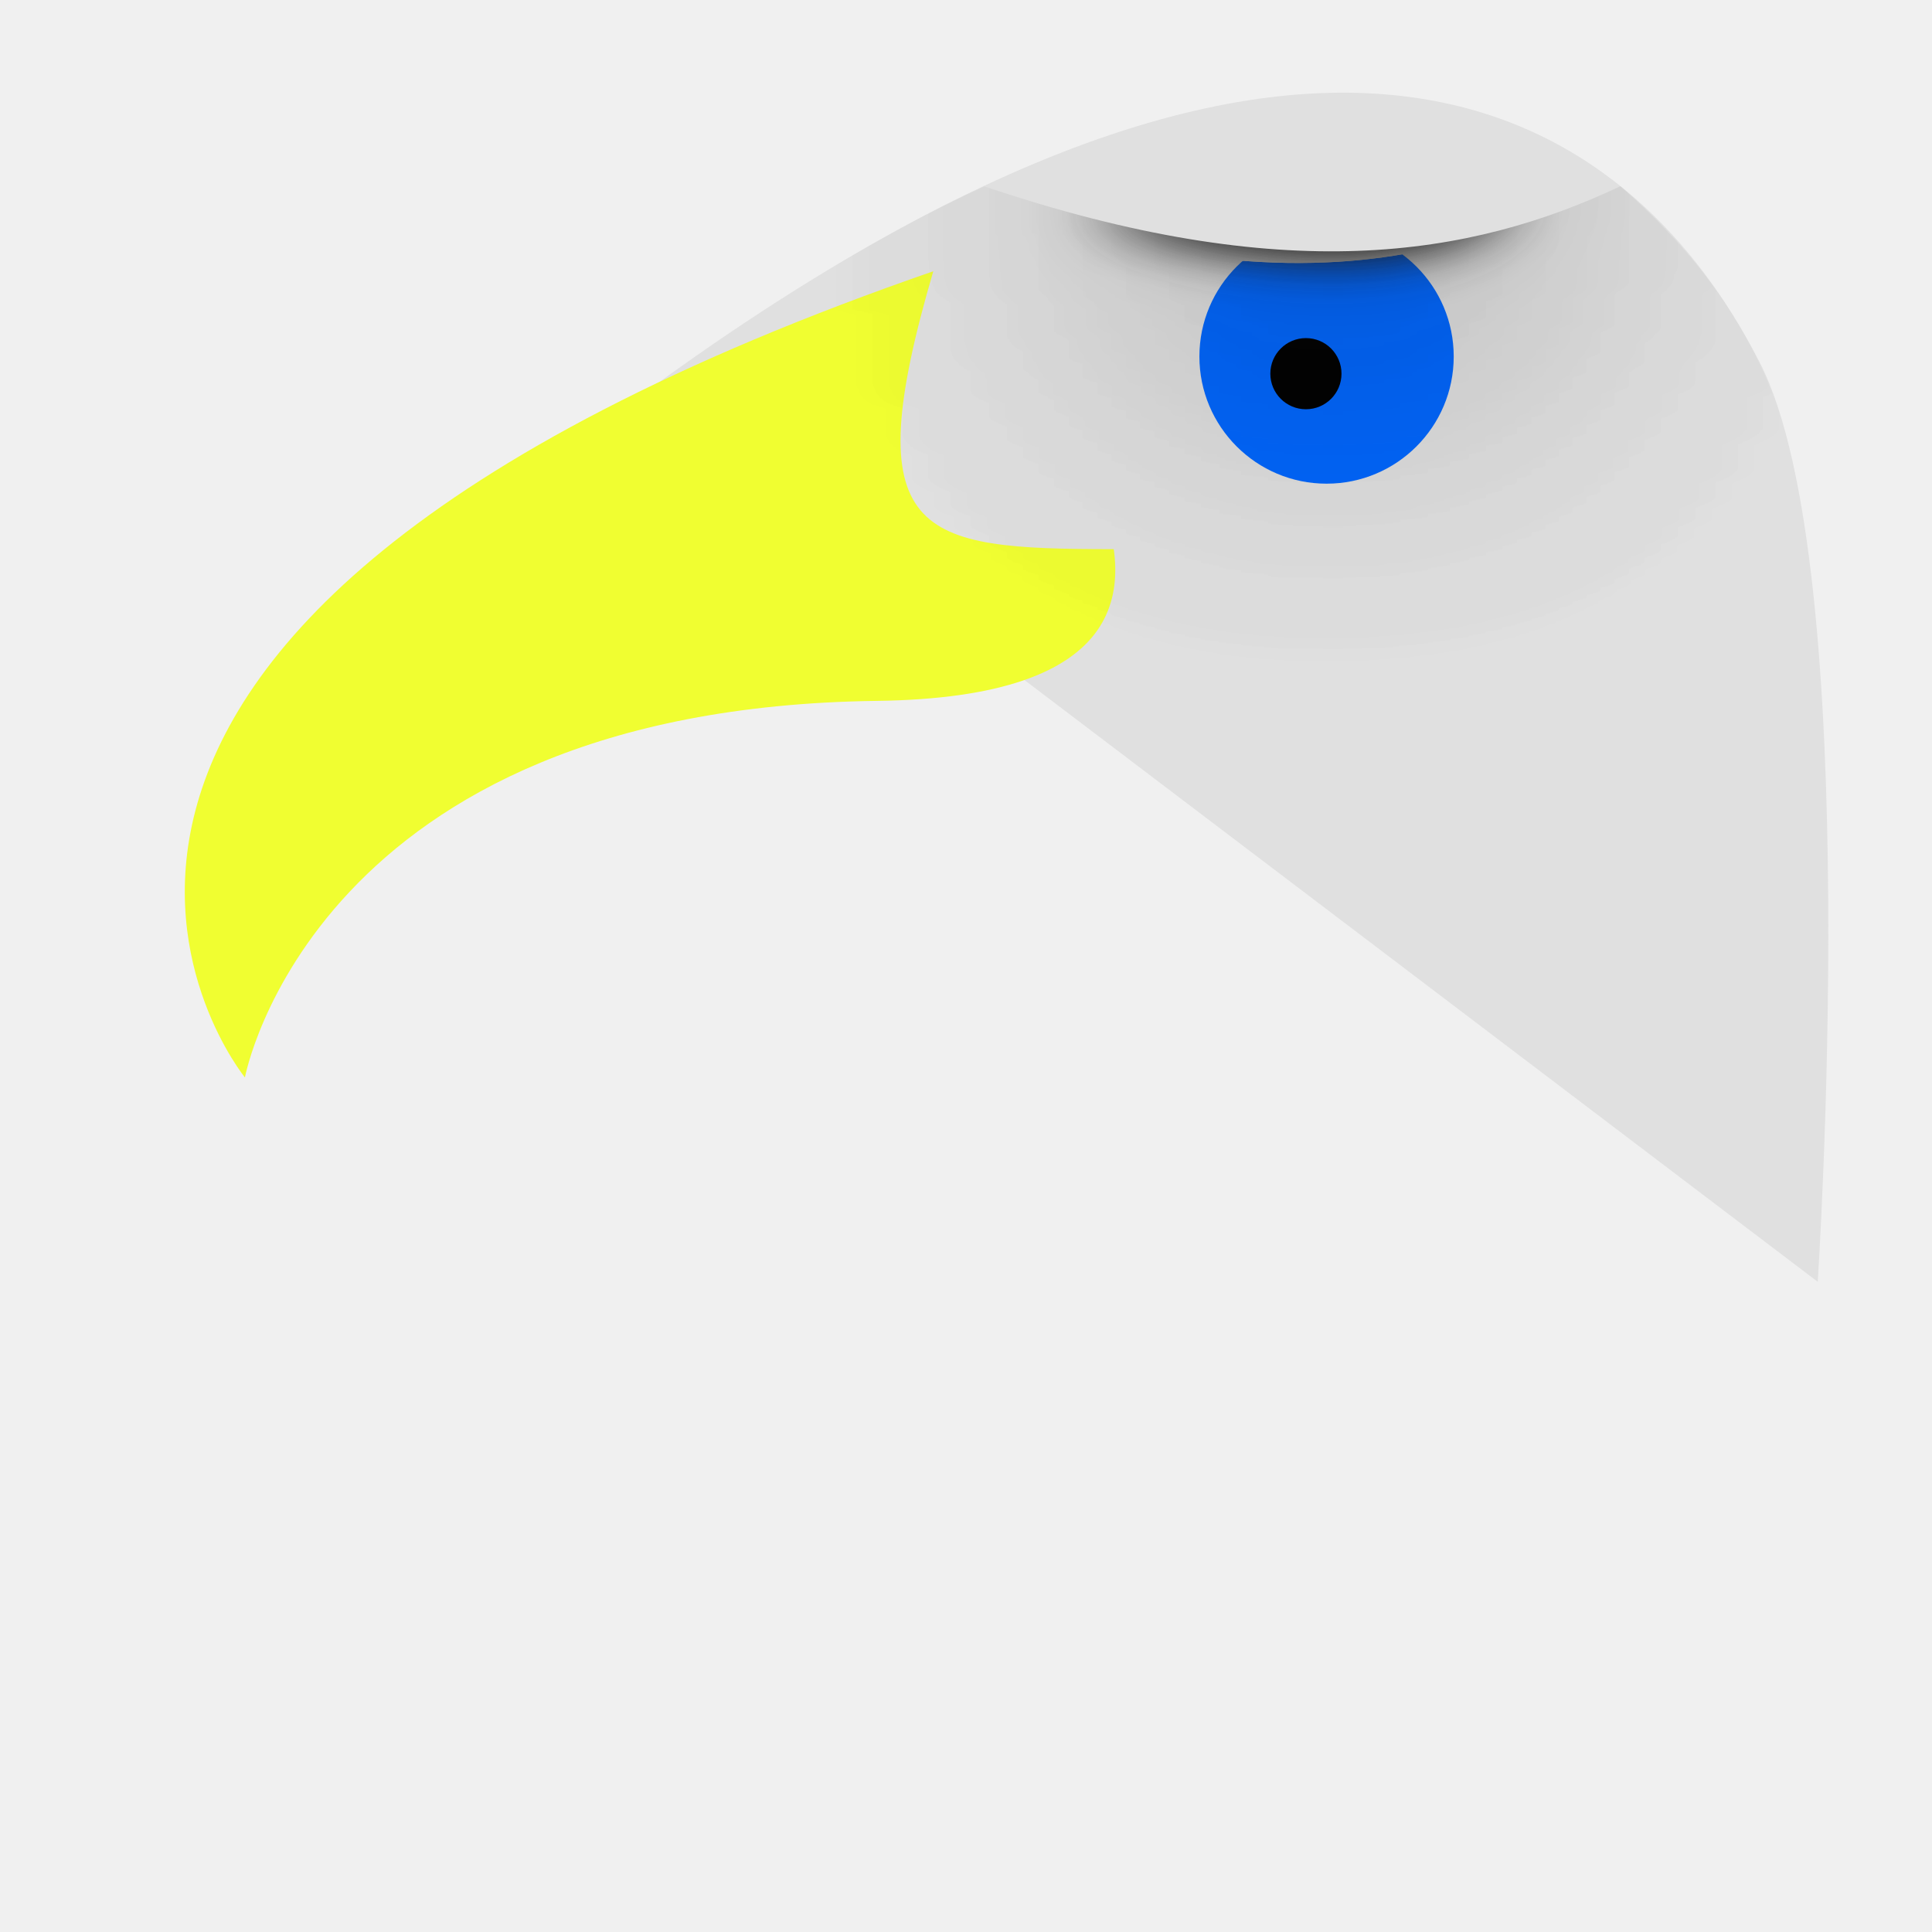
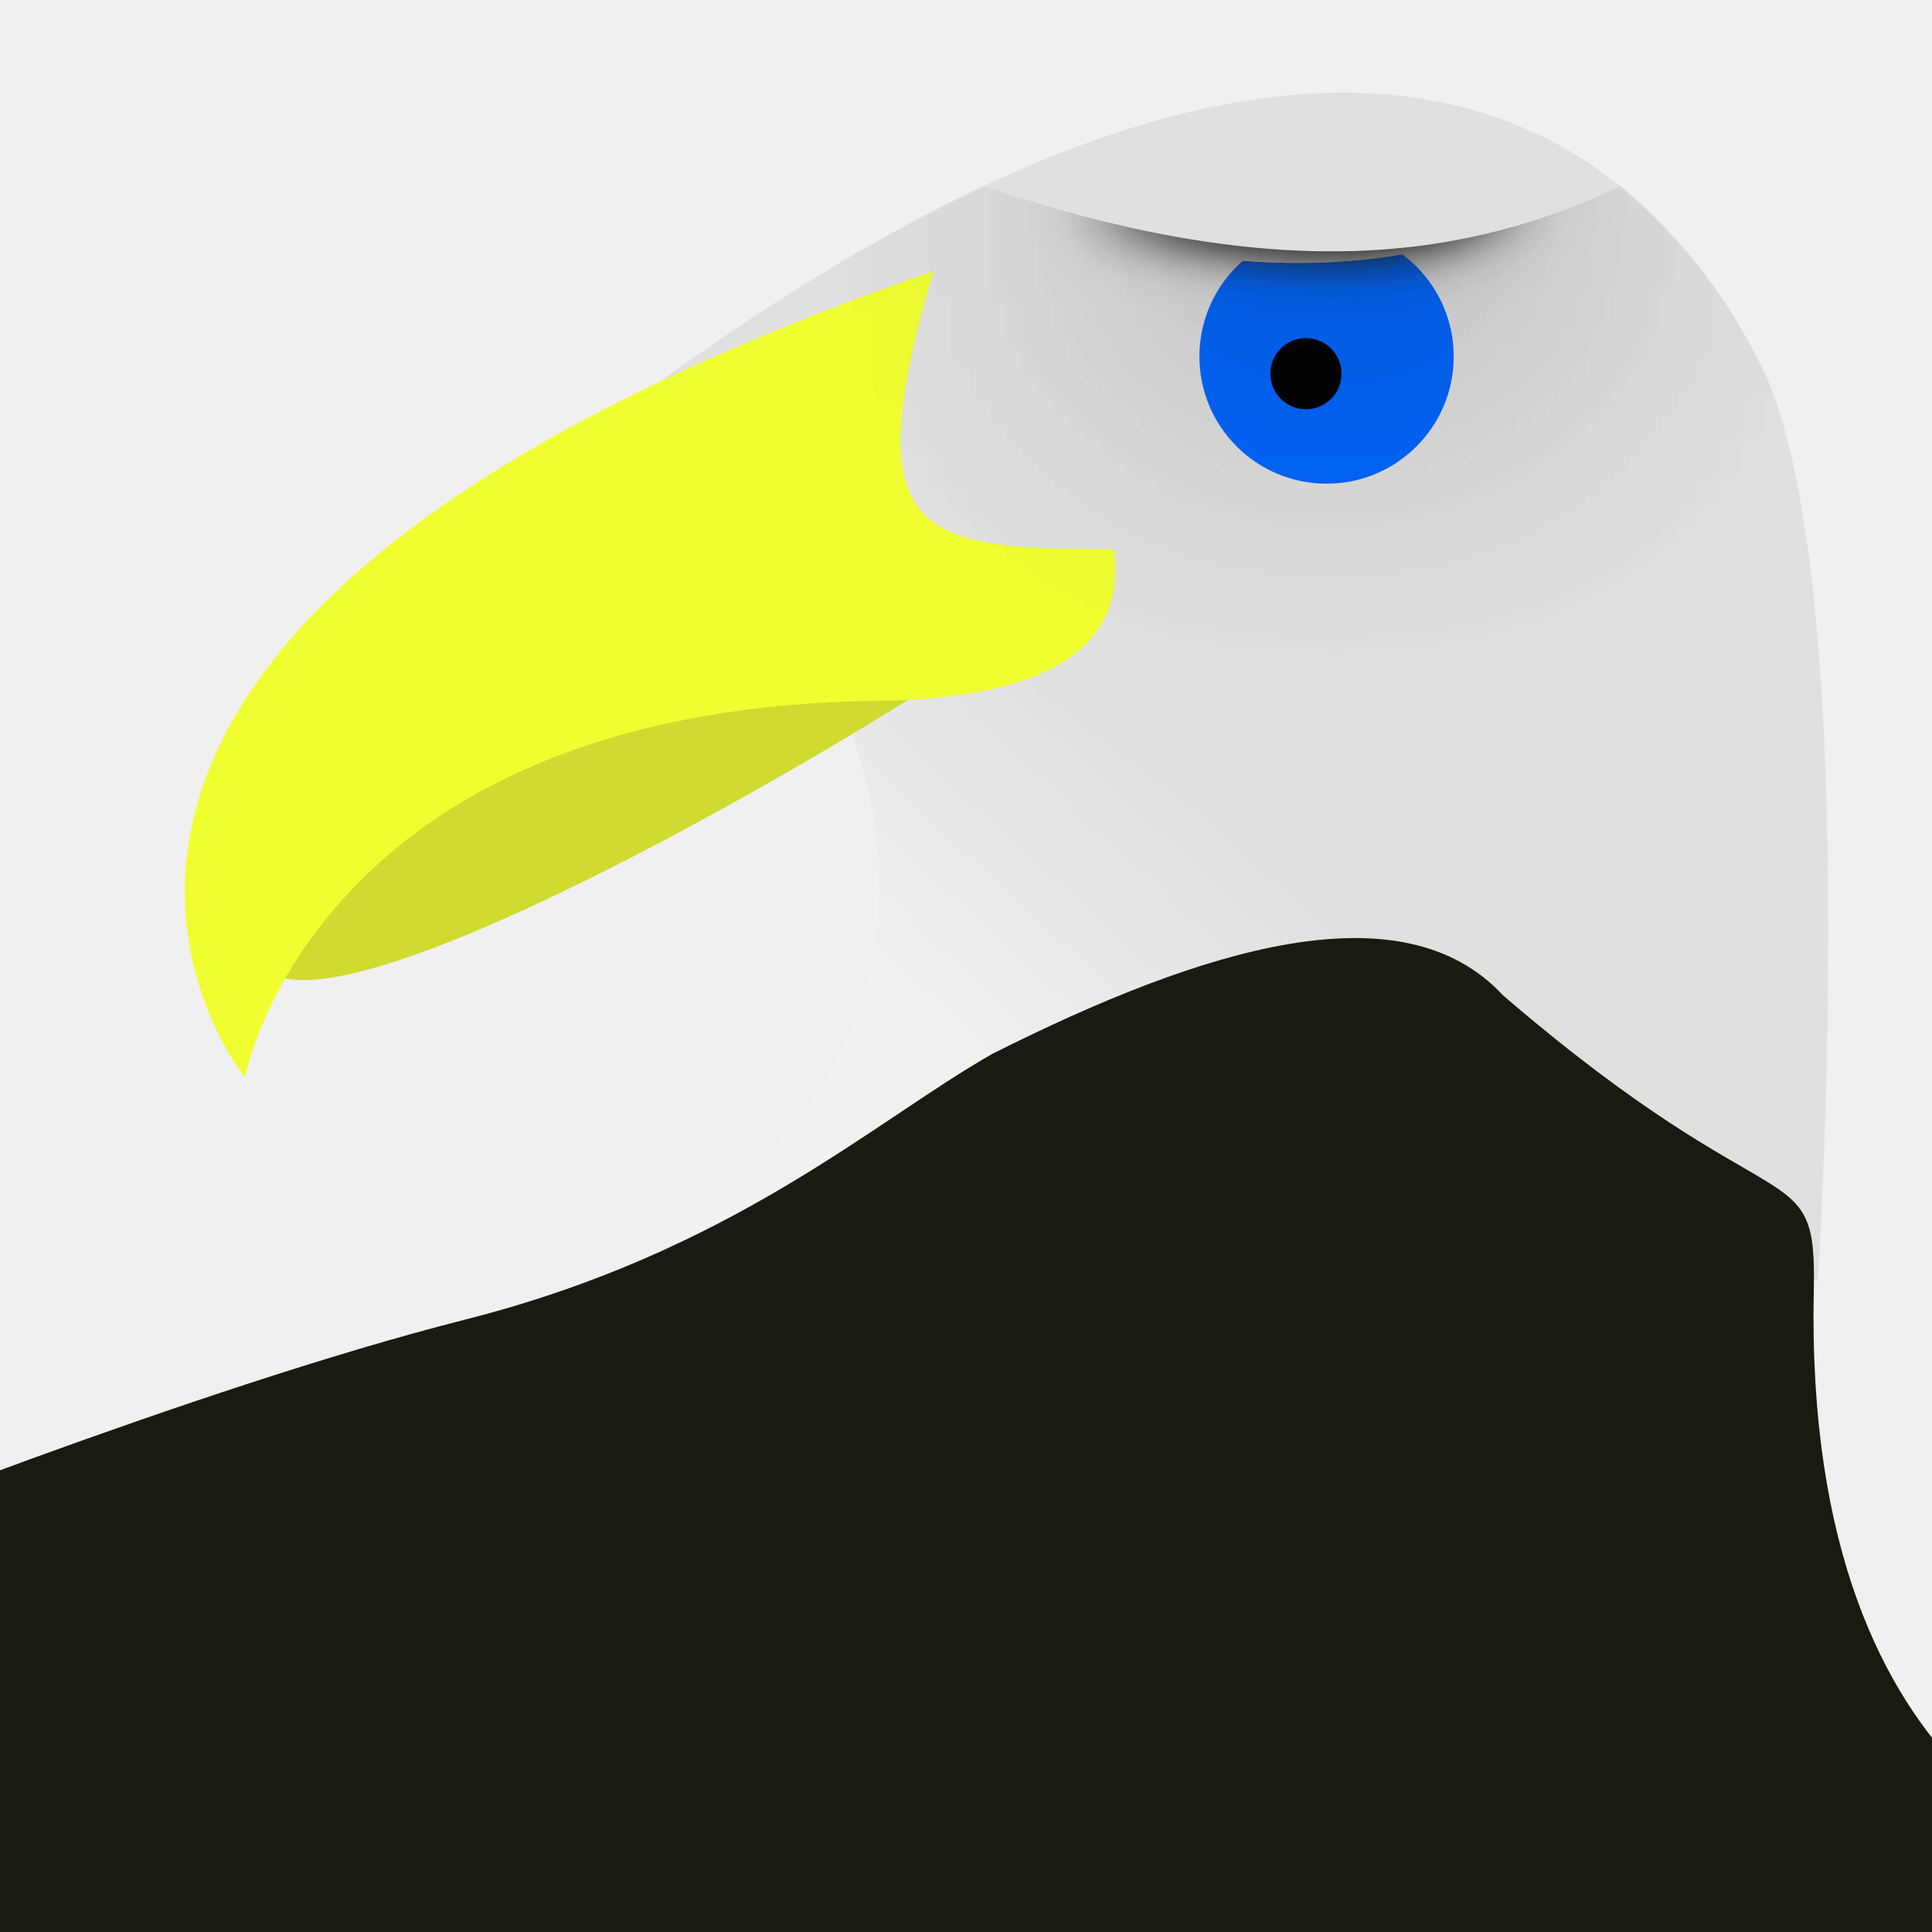
- <svg xmlns="http://www.w3.org/2000/svg" width="512" height="512" viewBox="0 0 135.467 135.467" version="1.1" id="svg1">
+ <svg xmlns="http://www.w3.org/2000/svg" xmlns:xlink="http://www.w3.org/1999/xlink" width="512" height="512" viewBox="0 0 135.467 135.467" version="1.1" id="svg1">
  <defs id="defs1">
+     <linearGradient id="linearGradient8">
+       <stop style="stop-color:#f1f1f1;stop-opacity:1;" offset="0" id="stop8" />
+       <stop style="stop-color:#d9d9d9;stop-opacity:1;" offset="1" id="stop9" />
+     </linearGradient>
    <filter style="color-interpolation-filters:sRGB;" id="filter20" x="-2.354" y="-5.356" width="5.709" height="11.712">
      <feFlood result="flood" in="SourceGraphic" flood-opacity="0.498" flood-color="rgb(0,0,0)" id="feFlood19" />
      <feGaussianBlur result="blur" in="SourceGraphic" stdDeviation="20.386" id="feGaussianBlur19" />
      <feOffset result="offset" in="blur" dx="0" dy="0" id="feOffset19" />
      <feComposite result="comp1" operator="in" in="flood" in2="offset" id="feComposite19" />
      <feComposite result="fbSourceGraphic" operator="over" in="SourceGraphic" in2="comp1" id="feComposite20" />
      <feColorMatrix result="fbSourceGraphicAlpha" in="fbSourceGraphic" values="0 0 0 -1 0 0 0 0 -1 0 0 0 0 -1 0 0 0 0 1 0" id="feColorMatrix38" />
      <feFlood id="feFlood38" result="flood" in="fbSourceGraphic" flood-opacity="1" flood-color="rgb(27,27,27)" />
      <feGaussianBlur id="feGaussianBlur38" result="blur" in="fbSourceGraphic" stdDeviation="2.2" />
      <feOffset id="feOffset38" result="offset" in="blur" dx="0" dy="0" />
      <feComposite id="feComposite38" result="comp1" operator="in" in="flood" in2="offset" />
      <feComposite id="feComposite39" result="fbSourceGraphic" operator="over" in="fbSourceGraphic" in2="comp1" />
      <feColorMatrix result="fbSourceGraphicAlpha" in="fbSourceGraphic" values="0 0 0 -1 0 0 0 0 -1 0 0 0 0 -1 0 0 0 0 1 0" id="feColorMatrix39" />
      <feFlood id="feFlood39" result="flood" in="fbSourceGraphic" flood-opacity="1" flood-color="rgb(27,27,27)" />
      <feGaussianBlur id="feGaussianBlur39" result="blur" in="fbSourceGraphic" stdDeviation="2.2" />
      <feOffset id="feOffset39" result="offset" in="blur" dx="0" dy="0" />
      <feComposite id="feComposite40" result="comp1" operator="in" in="flood" in2="offset" />
      <feComposite id="feComposite41" result="comp2" operator="over" in="fbSourceGraphic" in2="comp1" />
    </filter>
    <clipPath clipPathUnits="userSpaceOnUse" id="clipPath14">
      <path style="fill:#ff00f6;fill-opacity:1;stroke-width:0.247" d="m 77.051,16.747 c 13.862,3.033 22.353,3.535 28.194,-0.597 0.439,-0.311 30.62,14.559 30.62,14.559 0,0 -172.68,59.442 -58.814,-13.963 z" id="path14" />
    </clipPath>
    <clipPath clipPathUnits="userSpaceOnUse" id="clipPath15">
      <path style="fill:#ff00f6;fill-opacity:1;stroke-width:0.247" d="m 77.051,16.747 c 13.862,3.033 22.353,3.535 28.194,-0.597 0.439,-0.311 30.62,14.559 30.62,14.559 0,0 -172.68,59.442 -58.814,-13.963 z" id="path15" />
    </clipPath>
    <clipPath clipPathUnits="userSpaceOnUse" id="clipPath19">
      <path style="fill:#ff00f6;fill-opacity:1;stroke-width:0.247" d="m 77.051,16.747 c 13.862,3.033 21.342,1.46 28.194,-0.597 65.817,-19.751 88.731,47.337 -4.109,62.464 C 24.844,79.272 -8.899,-4.669 77.051,16.747 Z" id="path19" />
    </clipPath>
    <clipPath clipPathUnits="userSpaceOnUse" id="clipPath20">
      <path style="fill:#ff00f6;fill-opacity:1;stroke-width:0.247" d="m 77.051,16.747 c 13.862,3.033 21.342,1.46 28.194,-0.597 65.817,-19.751 88.731,47.337 -4.109,62.464 C 24.844,79.272 -8.899,-4.669 77.051,16.747 Z" id="path20" />
    </clipPath>
    <mask maskUnits="userSpaceOnUse" id="mask8">
      <path style="fill:#ff00f6;stroke-width:0.265" d="m 70.458,12.767 9.012,3.692 6.105,1.168 7.748,-0.041 9.079,-0.892 7.638,-1.823 4.216,-0.98 2.769,2.804 3.327,4.303 2.57,4.345 1.853,4.453 1.129,5.431 -6.579,13.587 L 65.439,64.266 55.709,34.276 55.552,21.107 62.368,16.509 Z" id="path9" />
    </mask>
    <mask maskUnits="userSpaceOnUse" id="mask9">
      <path style="fill:#ff00f6;stroke-width:0.265" d="m 70.458,12.767 9.012,3.692 6.105,1.168 7.748,-0.041 9.079,-0.892 7.638,-1.823 4.216,-0.98 2.769,2.804 3.327,4.303 2.57,4.345 1.853,4.453 1.129,5.431 -6.579,13.587 L 65.439,64.266 55.709,34.276 55.552,21.107 62.368,16.509 Z" id="path10" />
    </mask>
    <mask maskUnits="userSpaceOnUse" id="mask24">
      <path style="display:inline;fill:#ffffff;fill-opacity:1;stroke-width:0.284" d="m 71.71,15.166 c 18.778,9.073 30.481,6.385 39.951,-0.015 5.179,6.484 9.034,14.114 10.64,23.689 1.285,7.736 1.684,15.551 2.049,23.369 0.544,15.049 0.428,30.126 -0.096,45.221 H 43.87 l 8.145,-75.422 c 6.287,-6.237 12.662,-12.277 19.695,-16.843 z" id="path24" />
    </mask>
    <mask maskUnits="userSpaceOnUse" id="mask25">
      <path style="display:inline;fill:#ffffff;fill-opacity:1;stroke-width:0.265" d="m 69.023,13.068 c 20.963,7.081 34.026,4.983 44.597,-0.011 5.781,5.06 10.085,11.015 11.878,18.488 1.434,6.037 1.88,12.136 2.287,18.238 0.608,11.745 0.477,23.512 -0.107,35.292 H 37.945 L 47.037,26.213 C 54.056,21.345 61.172,16.631 69.023,13.068 Z" id="path25" />
    </mask>
    <mask maskUnits="userSpaceOnUse" id="mask26">
      <path style="display:inline;fill:#ffffff;fill-opacity:1;stroke-width:0.265" d="m 69.023,13.068 c 20.963,7.081 34.026,4.983 44.597,-0.011 5.781,5.06 10.085,11.015 11.878,18.488 1.434,6.037 1.88,12.136 2.287,18.238 0.608,11.745 0.477,23.512 -0.107,35.292 H 37.945 L 47.037,26.213 C 54.056,21.345 61.172,16.631 69.023,13.068 Z" id="path26" />
    </mask>
+     <linearGradient xlink:href="#linearGradient8" id="linearGradient9" x1="71.67" y1="78.638" x2="95.744" y2="52.502" gradientUnits="userSpaceOnUse" />
  </defs>
  <g id="layer1">
+     <path style="display:inline;fill:url(#linearGradient9);stroke-width:0.265" d="M 56.416,44.076 C 71.24,71.34 51.784,86.639 33.557,93.557 15.331,100.475 -13.805,108.367 -13.805,108.367 l -0.081,38.04 162.521,0.488 0.149,-16.018 c 0,0 -21.495,2.88 -23.019,-41.684 C 124.518,52.752 71.587,30.472 71.587,30.472 Z" id="path6" />
    <path style="display:inline;fill:#e0e0e0;fill-opacity:1;stroke-width:0.265" d="m 45.238,27.509 c 50.949,-37.284 70.817,-16.467 78.171,-2.051 7.353,14.416 4.045,64.417 4.045,64.417" id="path2" />
+     <path style="display:inline;fill:#1b1a10;fill-opacity:1;stroke-width:0.265" d="M 69.59,73.889 C 61.28,78.609 51.384,87.769 32.588,92.534 13.69,97.325 -13.805,108.367 -13.805,108.367 l -0.081,38.04 162.521,0.488 0.149,-16.018 c 0,0 -22.384,-3.915 -21.604,-40.37 0.212,-9.912 -2.298,-3.962 -21.789,-20.713 -7.07,-7.633 -21.012,-3.341 -35.8,4.094 z" id="path8" />
+     <path style="fill:#cfdb2e;fill-opacity:1;stroke-width:0.265" d="M 19.022,68.243 C 25.594,72.026 59.263,52.276 68.392,46.014 77.521,39.752 38.044,43.307 38.044,43.307 L 16.871,62.056 Z" id="path11" />
    <path style="display:inline;fill:#f0fe31;fill-opacity:1;stroke-width:0.265" d="M 65.579,18.972 C -8.209,44.463 17.174,75.548 17.174,75.548 c 0,0 4.79,-25.902 44.307,-26.404 35.058,-0.446 4.098,-30.172 4.098,-30.172 z" id="path1" />
    <path style="display:inline;fill:#e0e0e0;fill-opacity:1;stroke-width:0.265" d="M 65.48,18.882 C 59.915,37.799 64.363,38.486 78.037,38.506 91.711,38.525 85.557,25.076 85.557,25.076 Z" id="path3" />
-     <circle style="fill:#0066ff;fill-opacity:1;stroke-width:0.265;stroke-dasharray:none;opacity:1" id="path4" cx="93.015" cy="24.998" r="8.916" clip-path="url(#clipPath20)" mask="url(#mask26)" />
-     <circle style="fill:#000000;fill-opacity:1;stroke-width:0.191" id="path5" cx="91.568" cy="26.201" r="2.495" clip-path="url(#clipPath19)" mask="url(#mask25)" />
+     <circle style="display:inline;opacity:1;fill:#0066ff;fill-opacity:1;stroke-width:0.265;stroke-dasharray:none" id="path4" cx="93.015" cy="24.998" r="8.916" clip-path="url(#clipPath20)" mask="url(#mask26)" />
+     <circle style="display:inline;fill:#000000;fill-opacity:1;stroke-width:0.191" id="path5" cx="91.568" cy="26.201" r="2.495" clip-path="url(#clipPath19)" mask="url(#mask25)" />
    <path style="display:inline;fill:#333333;fill-opacity:1;stroke-width:0.265;filter:url(#filter20)" d="m 78.52,17.294 c 12.417,3.887 20.024,4.53 25.256,-0.765 0.393,-0.398 -10.509,-7.281 -10.509,-7.281 0,0 2.337,7.053 -14.747,8.046 z" id="path7" transform="matrix(1.116312,0,0,0.780441,-11.02806,1.231687)" clip-path="none" mask="url(#mask24)" />
  </g>
</svg>
